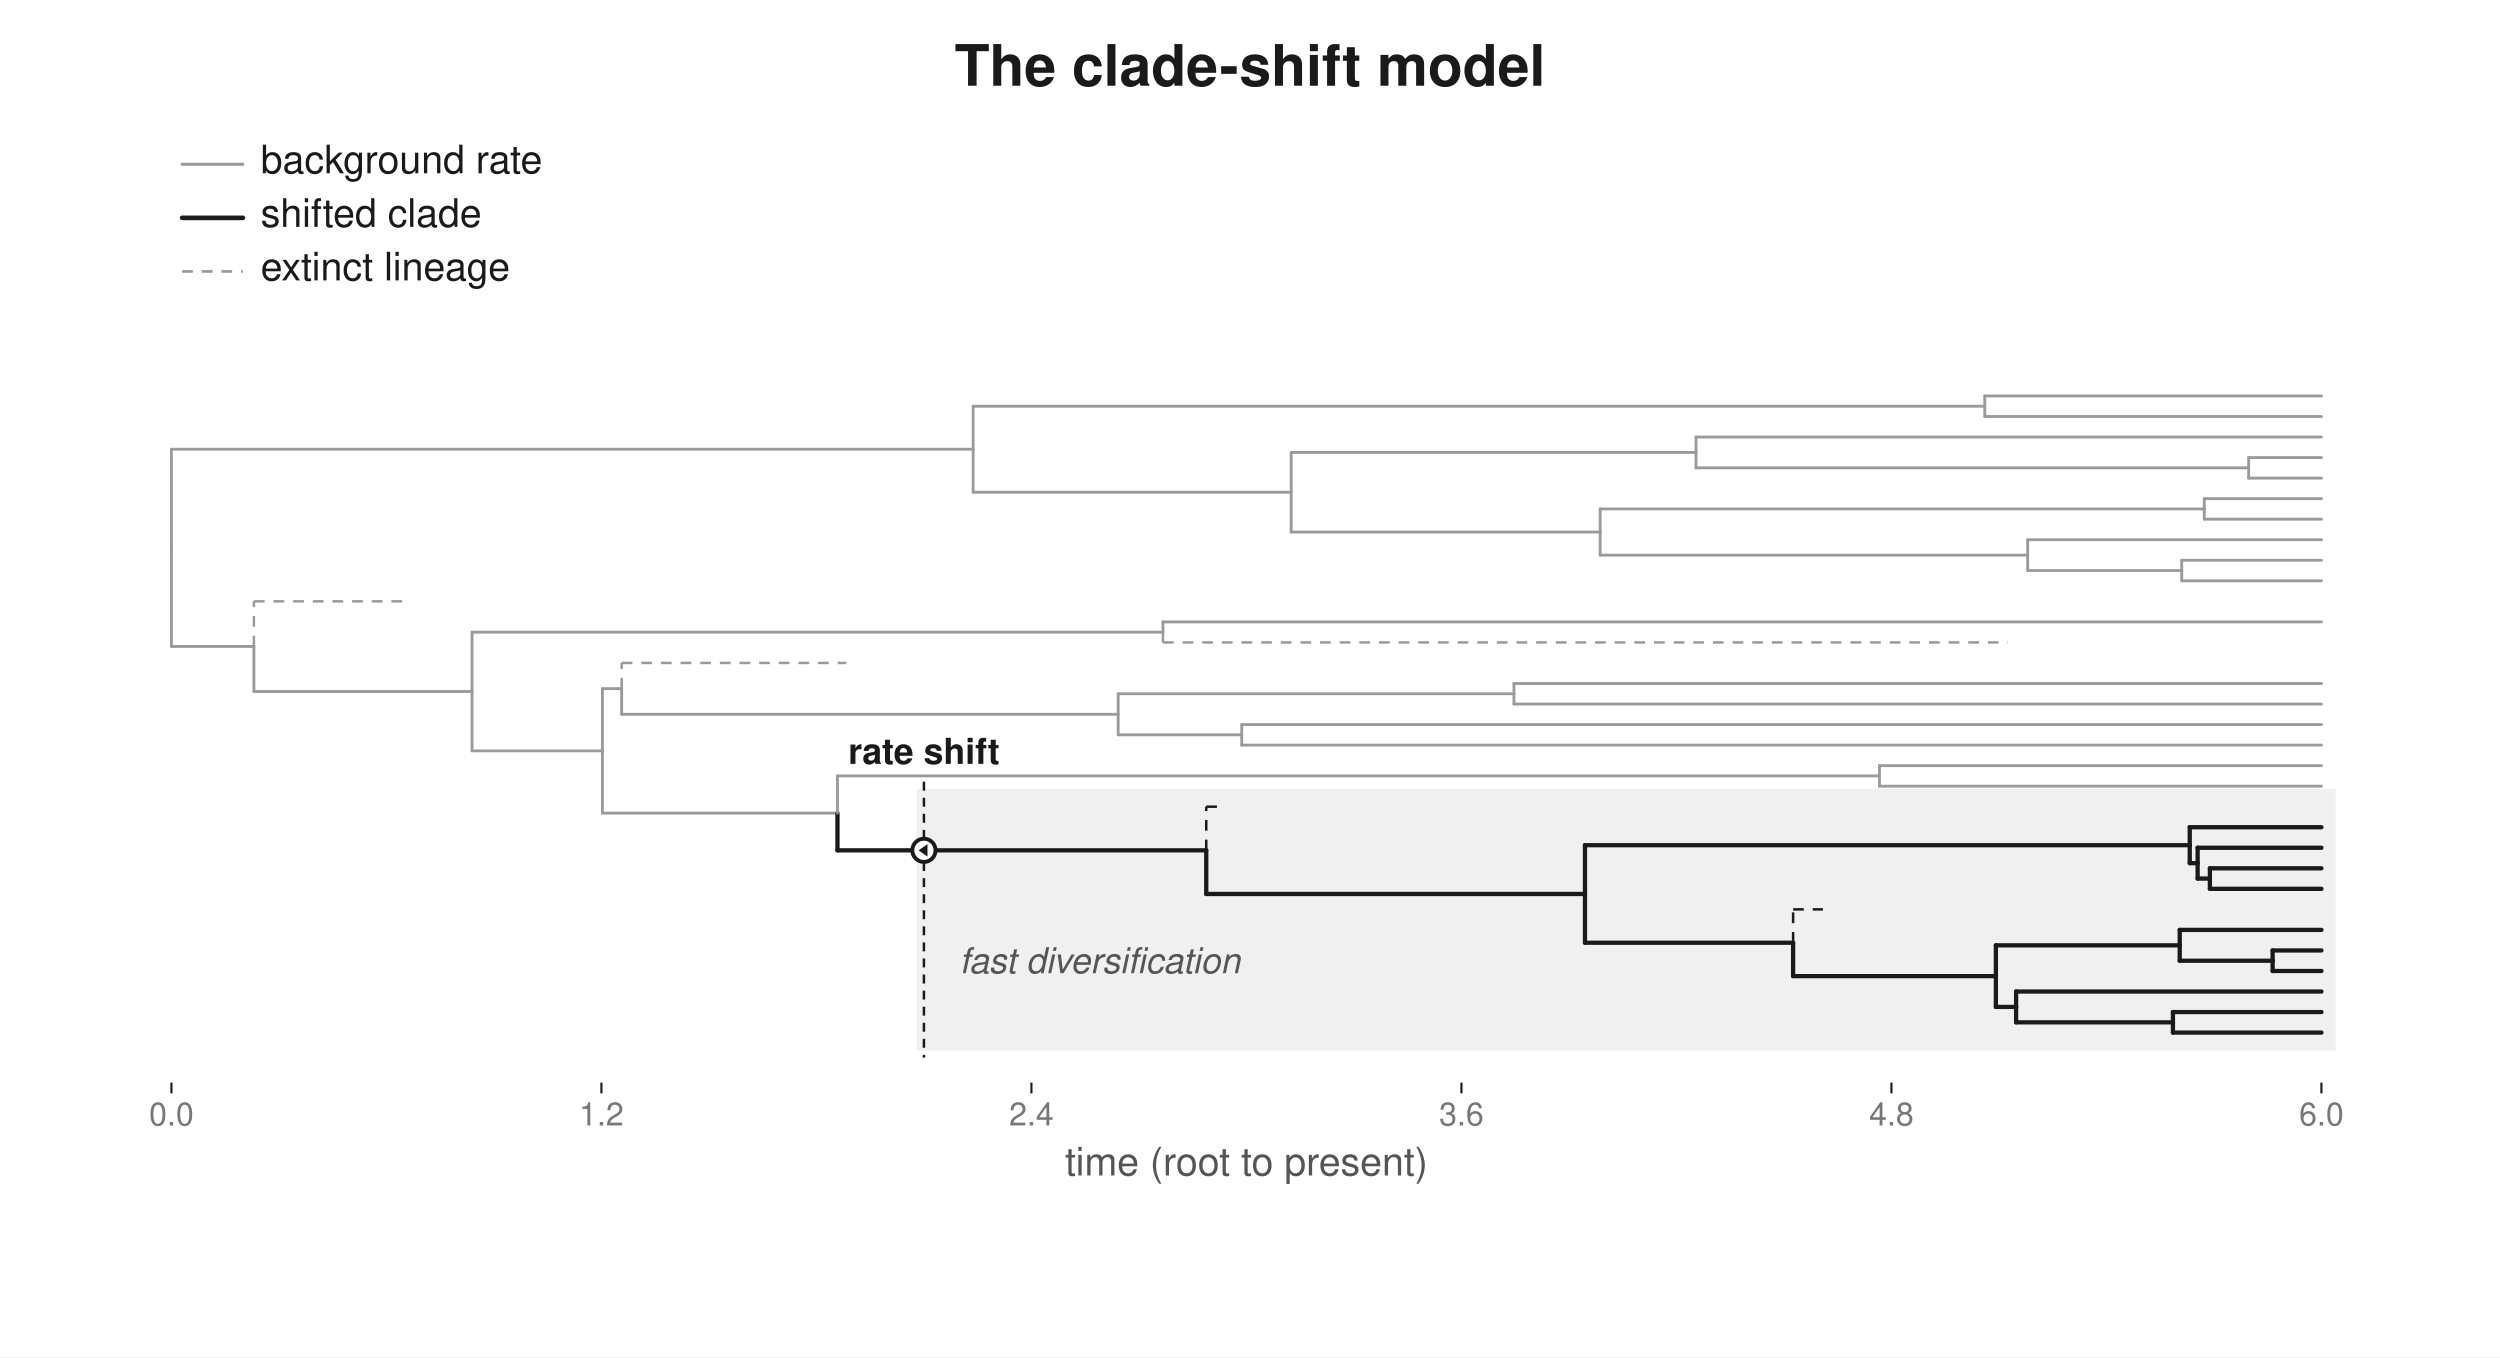
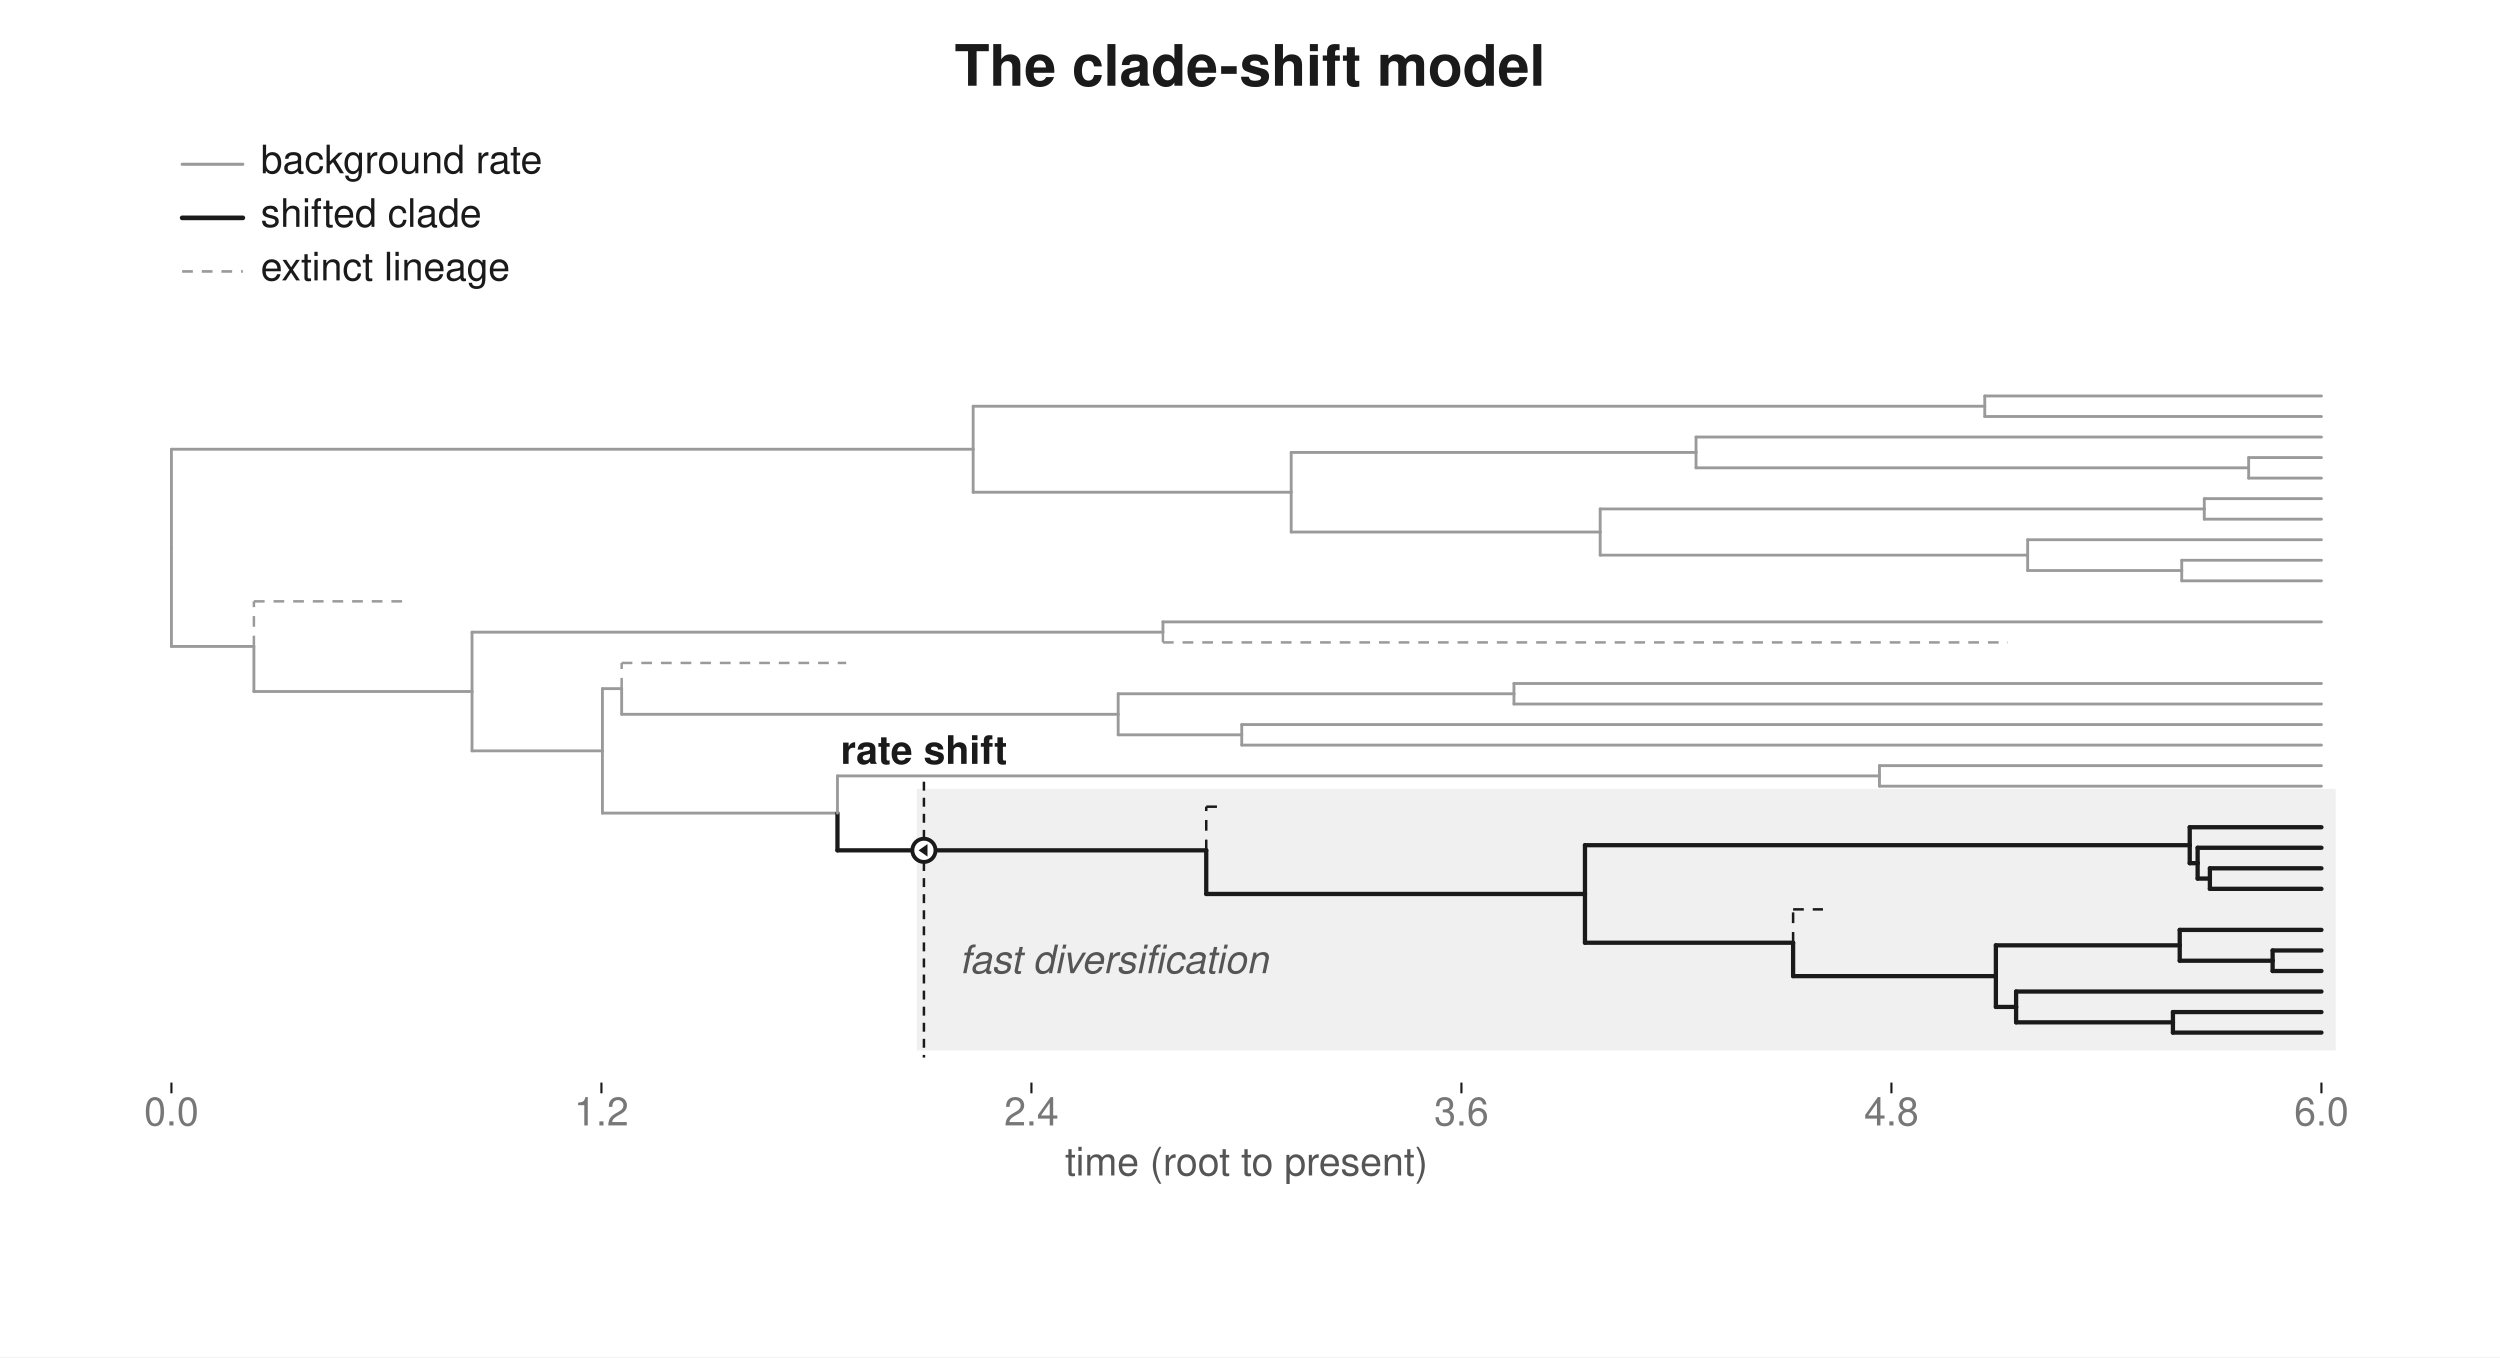
<svg xmlns="http://www.w3.org/2000/svg" width="1400" height="760" viewBox="0 0 1400 760">
  <defs>
</defs>
  <rect x="0" y="0" width="1400" height="760" fill="white" />
  <text x="700.0" y="48" font-size="32" font-family="Helvetica" text-anchor="middle" font-weight="bold" fill="#1a1a1a">The clade-shift model</text>
  <rect x="513.4" y="441.75" width="794.6" height="146.5" fill="#f0f0f0" />
  <path d="M96.0,306.787 L96.0,361.996" stroke="#9a9a9a" stroke-width="1.6" stroke-linecap="round" />
  <path d="M96.0,306.787 L96.0,251.578" stroke="#9a9a9a" stroke-width="1.6" stroke-linecap="round" />
  <path d="M96.0,251.578 L544.97,251.578" stroke="#9a9a9a" stroke-width="1.6" stroke-linecap="round" />
  <path d="M544.97,251.578 L544.97,275.656" stroke="#9a9a9a" stroke-width="1.6" stroke-linecap="round" />
  <path d="M544.97,251.578 L544.97,227.5" stroke="#9a9a9a" stroke-width="1.6" stroke-linecap="round" />
  <path d="M544.97,227.5 L1111.464,227.5" stroke="#9a9a9a" stroke-width="1.6" stroke-linecap="round" />
  <path d="M1111.464,227.5 L1111.464,221.75" stroke="#9a9a9a" stroke-width="1.6" stroke-linecap="round" />
  <path d="M1111.464,227.5 L1111.464,233.25" stroke="#9a9a9a" stroke-width="1.6" stroke-linecap="round" />
  <path d="M1111.464,233.25 L1300.0,233.25" stroke="#9a9a9a" stroke-width="1.6" stroke-linecap="round" />
  <path d="M1111.464,221.75 L1300.0,221.75" stroke="#9a9a9a" stroke-width="1.6" stroke-linecap="round" />
  <path d="M544.97,275.656 L723.069,275.656" stroke="#9a9a9a" stroke-width="1.6" stroke-linecap="round" />
  <path d="M723.069,275.656 L723.069,253.375" stroke="#9a9a9a" stroke-width="1.6" stroke-linecap="round" />
  <path d="M723.069,275.656 L723.069,297.938" stroke="#9a9a9a" stroke-width="1.6" stroke-linecap="round" />
  <path d="M723.069,297.938 L896.104,297.938" stroke="#9a9a9a" stroke-width="1.6" stroke-linecap="round" />
  <path d="M896.104,297.938 L896.104,310.875" stroke="#9a9a9a" stroke-width="1.6" stroke-linecap="round" />
  <path d="M896.104,297.938 L896.104,285.0" stroke="#9a9a9a" stroke-width="1.6" stroke-linecap="round" />
  <path d="M896.104,285.0 L1234.404,285.0" stroke="#9a9a9a" stroke-width="1.6" stroke-linecap="round" />
  <path d="M1234.404,285.0 L1234.404,279.25" stroke="#9a9a9a" stroke-width="1.6" stroke-linecap="round" />
  <path d="M1234.404,285.0 L1234.404,290.75" stroke="#9a9a9a" stroke-width="1.6" stroke-linecap="round" />
  <path d="M1234.404,290.75 L1300.0,290.75" stroke="#9a9a9a" stroke-width="1.6" stroke-linecap="round" />
  <path d="M1234.404,279.25 L1300.0,279.25" stroke="#9a9a9a" stroke-width="1.6" stroke-linecap="round" />
  <path d="M896.104,310.875 L1135.488,310.875" stroke="#9a9a9a" stroke-width="1.6" stroke-linecap="round" />
  <path d="M1135.488,310.875 L1135.488,302.25" stroke="#9a9a9a" stroke-width="1.6" stroke-linecap="round" />
  <path d="M1135.488,310.875 L1135.488,319.5" stroke="#9a9a9a" stroke-width="1.6" stroke-linecap="round" />
  <path d="M1135.488,319.5 L1221.773,319.5" stroke="#9a9a9a" stroke-width="1.6" stroke-linecap="round" />
  <path d="M1221.773,319.5 L1221.773,313.75" stroke="#9a9a9a" stroke-width="1.6" stroke-linecap="round" />
  <path d="M1221.773,319.5 L1221.773,325.25" stroke="#9a9a9a" stroke-width="1.6" stroke-linecap="round" />
  <path d="M1221.773,325.25 L1300.0,325.25" stroke="#9a9a9a" stroke-width="1.6" stroke-linecap="round" />
  <path d="M1221.773,313.75 L1300.0,313.75" stroke="#9a9a9a" stroke-width="1.6" stroke-linecap="round" />
  <path d="M1135.488,302.25 L1300.0,302.25" stroke="#9a9a9a" stroke-width="1.6" stroke-linecap="round" />
  <path d="M723.069,253.375 L949.776,253.375" stroke="#9a9a9a" stroke-width="1.6" stroke-linecap="round" />
  <path d="M949.776,253.375 L949.776,262.0" stroke="#9a9a9a" stroke-width="1.6" stroke-linecap="round" />
  <path d="M949.776,253.375 L949.776,244.75" stroke="#9a9a9a" stroke-width="1.6" stroke-linecap="round" />
  <path d="M949.776,244.75 L1300.0,244.75" stroke="#9a9a9a" stroke-width="1.6" stroke-linecap="round" />
  <path d="M949.776,262.0 L1259.245,262.0" stroke="#9a9a9a" stroke-width="1.6" stroke-linecap="round" />
  <path d="M1259.245,262.0 L1259.245,256.25" stroke="#9a9a9a" stroke-width="1.6" stroke-linecap="round" />
  <path d="M1259.245,262.0 L1259.245,267.75" stroke="#9a9a9a" stroke-width="1.6" stroke-linecap="round" />
  <path d="M1259.245,267.75 L1300.0,267.75" stroke="#9a9a9a" stroke-width="1.6" stroke-linecap="round" />
  <path d="M1259.245,256.25 L1300.0,256.25" stroke="#9a9a9a" stroke-width="1.6" stroke-linecap="round" />
  <path d="M96.0,361.996 L142.181,361.996" stroke="#9a9a9a" stroke-width="1.6" stroke-linecap="round" />
  <path d="M142.181,361.996 L142.181,387.242" stroke="#9a9a9a" stroke-width="1.6" stroke-linecap="round" />
  <path d="M142.181,361.996 L142.181,336.75" stroke="#9a9a9a" stroke-width="1.4" stroke-dasharray="6,5" stroke-linecap="butt" />
  <path d="M142.181,336.75 L227.094,336.75" stroke="#9a9a9a" stroke-width="1.4" stroke-dasharray="6,5" stroke-linecap="butt" />
  <path d="M142.181,387.242 L264.336,387.242" stroke="#9a9a9a" stroke-width="1.6" stroke-linecap="round" />
  <path d="M264.336,387.242 L264.336,354.0" stroke="#9a9a9a" stroke-width="1.6" stroke-linecap="round" />
  <path d="M264.336,387.242 L264.336,420.484" stroke="#9a9a9a" stroke-width="1.6" stroke-linecap="round" />
  <path d="M264.336,420.484 L337.355,420.484" stroke="#9a9a9a" stroke-width="1.6" stroke-linecap="round" />
  <path d="M337.355,420.484 L337.355,385.625" stroke="#9a9a9a" stroke-width="1.6" stroke-linecap="round" />
  <path d="M337.355,420.484 L337.355,455.344" stroke="#9a9a9a" stroke-width="1.6" stroke-linecap="round" />
  <path d="M337.355,455.344 L468.978,455.344" stroke="#9a9a9a" stroke-width="1.6" stroke-linecap="round" />
  <path d="M468.978,455.344 L468.978,476.188" stroke="#1a1a1a" stroke-width="2.4" stroke-linecap="round" />
  <path d="M468.978,455.344 L468.978,434.5" stroke="#9a9a9a" stroke-width="1.6" stroke-linecap="round" />
  <path d="M468.978,434.5 L1052.503,434.5" stroke="#9a9a9a" stroke-width="1.6" stroke-linecap="round" />
  <path d="M1052.503,434.5 L1052.503,428.75" stroke="#9a9a9a" stroke-width="1.6" stroke-linecap="round" />
  <path d="M1052.503,434.5 L1052.503,440.25" stroke="#9a9a9a" stroke-width="1.6" stroke-linecap="round" />
  <path d="M1052.503,440.25 L1300.0,440.25" stroke="#9a9a9a" stroke-width="1.6" stroke-linecap="round" />
  <path d="M1052.503,428.75 L1300.0,428.75" stroke="#9a9a9a" stroke-width="1.6" stroke-linecap="round" />
  <path d="M468.978,476.188 L675.496,476.188" stroke="#1a1a1a" stroke-width="2.4" stroke-linecap="round" />
  <path d="M675.496,476.188 L675.496,500.625" stroke="#1a1a1a" stroke-width="2.4" stroke-linecap="round" />
  <path d="M675.496,476.188 L675.496,451.75" stroke="#1a1a1a" stroke-width="1.4" stroke-dasharray="6,5" stroke-linecap="butt" />
  <path d="M675.496,451.75 L684.389,451.75" stroke="#1a1a1a" stroke-width="1.4" stroke-dasharray="6,5" stroke-linecap="butt" />
  <path d="M675.496,500.625 L887.587,500.625" stroke="#1a1a1a" stroke-width="2.4" stroke-linecap="round" />
  <path d="M887.587,500.625 L887.587,473.312" stroke="#1a1a1a" stroke-width="2.4" stroke-linecap="round" />
  <path d="M887.587,500.625 L887.587,527.938" stroke="#1a1a1a" stroke-width="2.4" stroke-linecap="round" />
  <path d="M887.587,527.938 L1004.139,527.938" stroke="#1a1a1a" stroke-width="2.4" stroke-linecap="round" />
  <path d="M1004.139,527.938 L1004.139,546.625" stroke="#1a1a1a" stroke-width="2.4" stroke-linecap="round" />
  <path d="M1004.139,527.938 L1004.139,509.25" stroke="#1a1a1a" stroke-width="1.4" stroke-dasharray="6,5" stroke-linecap="butt" />
  <path d="M1004.139,509.25 L1020.857,509.25" stroke="#1a1a1a" stroke-width="1.4" stroke-dasharray="6,5" stroke-linecap="butt" />
  <path d="M1004.139,546.625 L1117.693,546.625" stroke="#1a1a1a" stroke-width="2.4" stroke-linecap="round" />
  <path d="M1117.693,546.625 L1117.693,529.375" stroke="#1a1a1a" stroke-width="2.4" stroke-linecap="round" />
  <path d="M1117.693,546.625 L1117.693,563.875" stroke="#1a1a1a" stroke-width="2.4" stroke-linecap="round" />
  <path d="M1117.693,563.875 L1129.02,563.875" stroke="#1a1a1a" stroke-width="2.4" stroke-linecap="round" />
  <path d="M1129.02,563.875 L1129.02,555.25" stroke="#1a1a1a" stroke-width="2.4" stroke-linecap="round" />
  <path d="M1129.02,563.875 L1129.02,572.5" stroke="#1a1a1a" stroke-width="2.4" stroke-linecap="round" />
  <path d="M1129.02,572.5 L1216.842,572.5" stroke="#1a1a1a" stroke-width="2.4" stroke-linecap="round" />
  <path d="M1216.842,572.5 L1216.842,566.75" stroke="#1a1a1a" stroke-width="2.4" stroke-linecap="round" />
  <path d="M1216.842,572.5 L1216.842,578.25" stroke="#1a1a1a" stroke-width="2.4" stroke-linecap="round" />
  <path d="M1216.842,578.25 L1300.0,578.25" stroke="#1a1a1a" stroke-width="2.4" stroke-linecap="round" />
  <path d="M1216.842,566.75 L1300.0,566.75" stroke="#1a1a1a" stroke-width="2.4" stroke-linecap="round" />
  <path d="M1129.02,555.25 L1300.0,555.25" stroke="#1a1a1a" stroke-width="2.4" stroke-linecap="round" />
  <path d="M1117.693,529.375 L1220.65,529.375" stroke="#1a1a1a" stroke-width="2.4" stroke-linecap="round" />
  <path d="M1220.65,529.375 L1220.65,538.0" stroke="#1a1a1a" stroke-width="2.4" stroke-linecap="round" />
  <path d="M1220.65,529.375 L1220.65,520.75" stroke="#1a1a1a" stroke-width="2.4" stroke-linecap="round" />
  <path d="M1220.65,520.75 L1300.0,520.75" stroke="#1a1a1a" stroke-width="2.4" stroke-linecap="round" />
  <path d="M1220.65,538.0 L1272.67,538.0" stroke="#1a1a1a" stroke-width="2.4" stroke-linecap="round" />
  <path d="M1272.67,538.0 L1272.67,532.25" stroke="#1a1a1a" stroke-width="2.4" stroke-linecap="round" />
  <path d="M1272.67,538.0 L1272.67,543.75" stroke="#1a1a1a" stroke-width="2.4" stroke-linecap="round" />
  <path d="M1272.67,543.75 L1300.0,543.75" stroke="#1a1a1a" stroke-width="2.4" stroke-linecap="round" />
  <path d="M1272.67,532.25 L1300.0,532.25" stroke="#1a1a1a" stroke-width="2.4" stroke-linecap="round" />
  <path d="M887.587,473.312 L1226.252,473.312" stroke="#1a1a1a" stroke-width="2.4" stroke-linecap="round" />
  <path d="M1226.252,473.312 L1226.252,483.375" stroke="#1a1a1a" stroke-width="2.4" stroke-linecap="round" />
  <path d="M1226.252,473.312 L1226.252,463.25" stroke="#1a1a1a" stroke-width="2.4" stroke-linecap="round" />
  <path d="M1226.252,463.25 L1300.0,463.25" stroke="#1a1a1a" stroke-width="2.4" stroke-linecap="round" />
  <path d="M1226.252,483.375 L1230.674,483.375" stroke="#1a1a1a" stroke-width="2.4" stroke-linecap="round" />
  <path d="M1230.674,483.375 L1230.674,492.0" stroke="#1a1a1a" stroke-width="2.4" stroke-linecap="round" />
  <path d="M1230.674,483.375 L1230.674,474.75" stroke="#1a1a1a" stroke-width="2.4" stroke-linecap="round" />
  <path d="M1230.674,474.75 L1300.0,474.75" stroke="#1a1a1a" stroke-width="2.4" stroke-linecap="round" />
  <path d="M1230.674,492.0 L1237.535,492.0" stroke="#1a1a1a" stroke-width="2.4" stroke-linecap="round" />
  <path d="M1237.535,492.0 L1237.535,486.25" stroke="#1a1a1a" stroke-width="2.4" stroke-linecap="round" />
  <path d="M1237.535,492.0 L1237.535,497.75" stroke="#1a1a1a" stroke-width="2.4" stroke-linecap="round" />
  <path d="M1237.535,497.75 L1300.0,497.75" stroke="#1a1a1a" stroke-width="2.4" stroke-linecap="round" />
  <path d="M1237.535,486.25 L1300.0,486.25" stroke="#1a1a1a" stroke-width="2.4" stroke-linecap="round" />
  <path d="M337.355,385.625 L348.129,385.625" stroke="#9a9a9a" stroke-width="1.6" stroke-linecap="round" />
  <path d="M348.129,385.625 L348.129,400.0" stroke="#9a9a9a" stroke-width="1.6" stroke-linecap="round" />
  <path d="M348.129,385.625 L348.129,371.25" stroke="#9a9a9a" stroke-width="1.4" stroke-dasharray="6,5" stroke-linecap="butt" />
  <path d="M348.129,371.25 L473.877,371.25" stroke="#9a9a9a" stroke-width="1.4" stroke-dasharray="6,5" stroke-linecap="butt" />
  <path d="M348.129,400.0 L626.178,400.0" stroke="#9a9a9a" stroke-width="1.6" stroke-linecap="round" />
  <path d="M626.178,400.0 L626.178,388.5" stroke="#9a9a9a" stroke-width="1.6" stroke-linecap="round" />
  <path d="M626.178,400.0 L626.178,411.5" stroke="#9a9a9a" stroke-width="1.6" stroke-linecap="round" />
  <path d="M626.178,411.5 L695.371,411.5" stroke="#9a9a9a" stroke-width="1.6" stroke-linecap="round" />
  <path d="M695.371,411.5 L695.371,405.75" stroke="#9a9a9a" stroke-width="1.6" stroke-linecap="round" />
  <path d="M695.371,411.5 L695.371,417.25" stroke="#9a9a9a" stroke-width="1.6" stroke-linecap="round" />
  <path d="M695.371,417.25 L1300.0,417.25" stroke="#9a9a9a" stroke-width="1.6" stroke-linecap="round" />
  <path d="M695.371,405.75 L1300.0,405.75" stroke="#9a9a9a" stroke-width="1.6" stroke-linecap="round" />
  <path d="M626.178,388.5 L847.813,388.5" stroke="#9a9a9a" stroke-width="1.6" stroke-linecap="round" />
  <path d="M847.813,388.5 L847.813,382.75" stroke="#9a9a9a" stroke-width="1.6" stroke-linecap="round" />
  <path d="M847.813,388.5 L847.813,394.25" stroke="#9a9a9a" stroke-width="1.6" stroke-linecap="round" />
  <path d="M847.813,394.25 L1300.0,394.25" stroke="#9a9a9a" stroke-width="1.6" stroke-linecap="round" />
  <path d="M847.813,382.75 L1300.0,382.75" stroke="#9a9a9a" stroke-width="1.6" stroke-linecap="round" />
  <path d="M264.336,354.0 L651.243,354.0" stroke="#9a9a9a" stroke-width="1.6" stroke-linecap="round" />
  <path d="M651.243,354.0 L651.243,348.25" stroke="#9a9a9a" stroke-width="1.6" stroke-linecap="round" />
  <path d="M651.243,354.0 L651.243,359.75" stroke="#9a9a9a" stroke-width="1.4" stroke-dasharray="6,5" stroke-linecap="butt" />
  <path d="M651.243,359.75 L1124.457,359.75" stroke="#9a9a9a" stroke-width="1.4" stroke-dasharray="6,5" stroke-linecap="butt" />
  <path d="M651.243,348.25 L1300.0,348.25" stroke="#9a9a9a" stroke-width="1.6" stroke-linecap="round" />
  <path d="M517.4,437.75 L517.4,592.25" stroke="#1a1a1a" stroke-width="1.4" stroke-dasharray="5,4" />
  <circle cx="517.4" cy="476.188" r="6.5" fill="white" stroke="#1a1a1a" stroke-width="2.2" />
  <path d="M514.4,476.188 L519.4,472.688 L519.4,479.688 Z" fill="#1a1a1a" />
-   <text x="517.4" y="427.75" font-size="20" font-family="Helvetica" text-anchor="middle" font-weight="bold" fill="#1a1a1a">rate shift</text>
-   <text x="537.4" y="545.0" font-size="20" font-family="Helvetica" text-anchor="start" fill="#555" font-style="italic">fast diversification</text>
+   <text x="517.4" y="427.75" font-size="22" font-family="Helvetica" text-anchor="middle" font-weight="bold" fill="#1a1a1a">rate shift</text>
+   <text x="537.4" y="545.0" font-size="22" font-family="Helvetica" text-anchor="start" fill="#555" font-style="italic">fast diversification</text>
  <path d="M102,92 L136,92" stroke="#9a9a9a" stroke-width="1.7" stroke-linecap="round" />
  <text x="146" y="92" font-size="22" font-family="Helvetica" text-anchor="start" dominant-baseline="central" fill="#1a1a1a">background rate</text>
  <path d="M102,122 L136,122" stroke="#1a1a1a" stroke-width="2.6" stroke-linecap="round" />
  <text x="146" y="122" font-size="22" font-family="Helvetica" text-anchor="start" dominant-baseline="central" fill="#1a1a1a">shifted clade</text>
  <path d="M102,152 L136,152" stroke="#9a9a9a" stroke-width="1.5" stroke-dasharray="6,5" />
  <text x="146" y="152" font-size="22" font-family="Helvetica" text-anchor="start" dominant-baseline="central" fill="#1a1a1a">extinct lineage</text>
  <path d="M96.0,606.25 L96.0,612.25" stroke="#1a1a1a" stroke-width="1.2" />
-   <text x="96.0" y="630.25" font-size="18" font-family="Helvetica" text-anchor="middle" fill="#777">0.0</text>
+   <text x="96.0" y="630.25" font-size="22" font-family="Helvetica" text-anchor="middle" fill="#777">0.0</text>
  <path d="M336.8,606.25 L336.8,612.25" stroke="#1a1a1a" stroke-width="1.2" />
-   <text x="336.8" y="630.25" font-size="18" font-family="Helvetica" text-anchor="middle" fill="#777">1.2</text>
+   <text x="336.8" y="630.25" font-size="22" font-family="Helvetica" text-anchor="middle" fill="#777">1.2</text>
  <path d="M577.6,606.25 L577.6,612.25" stroke="#1a1a1a" stroke-width="1.2" />
-   <text x="577.6" y="630.25" font-size="18" font-family="Helvetica" text-anchor="middle" fill="#777">2.4</text>
+   <text x="577.6" y="630.25" font-size="22" font-family="Helvetica" text-anchor="middle" fill="#777">2.4</text>
  <path d="M818.4,606.25 L818.4,612.25" stroke="#1a1a1a" stroke-width="1.2" />
-   <text x="818.4" y="630.25" font-size="18" font-family="Helvetica" text-anchor="middle" fill="#777">3.6</text>
+   <text x="818.4" y="630.25" font-size="22" font-family="Helvetica" text-anchor="middle" fill="#777">3.6</text>
  <path d="M1059.2,606.25 L1059.2,612.25" stroke="#1a1a1a" stroke-width="1.2" />
-   <text x="1059.2" y="630.25" font-size="18" font-family="Helvetica" text-anchor="middle" fill="#777">4.8</text>
+   <text x="1059.2" y="630.25" font-size="22" font-family="Helvetica" text-anchor="middle" fill="#777">4.8</text>
  <path d="M1300.0,606.25 L1300.0,612.25" stroke="#1a1a1a" stroke-width="1.2" />
-   <text x="1300.0" y="630.25" font-size="18" font-family="Helvetica" text-anchor="middle" fill="#777">6.0</text>
+   <text x="1300.0" y="630.25" font-size="22" font-family="Helvetica" text-anchor="middle" fill="#777">6.0</text>
  <text x="698.0" y="658.25" font-size="22" font-family="Helvetica" text-anchor="middle" fill="#555">time (root to present)</text>
</svg>
